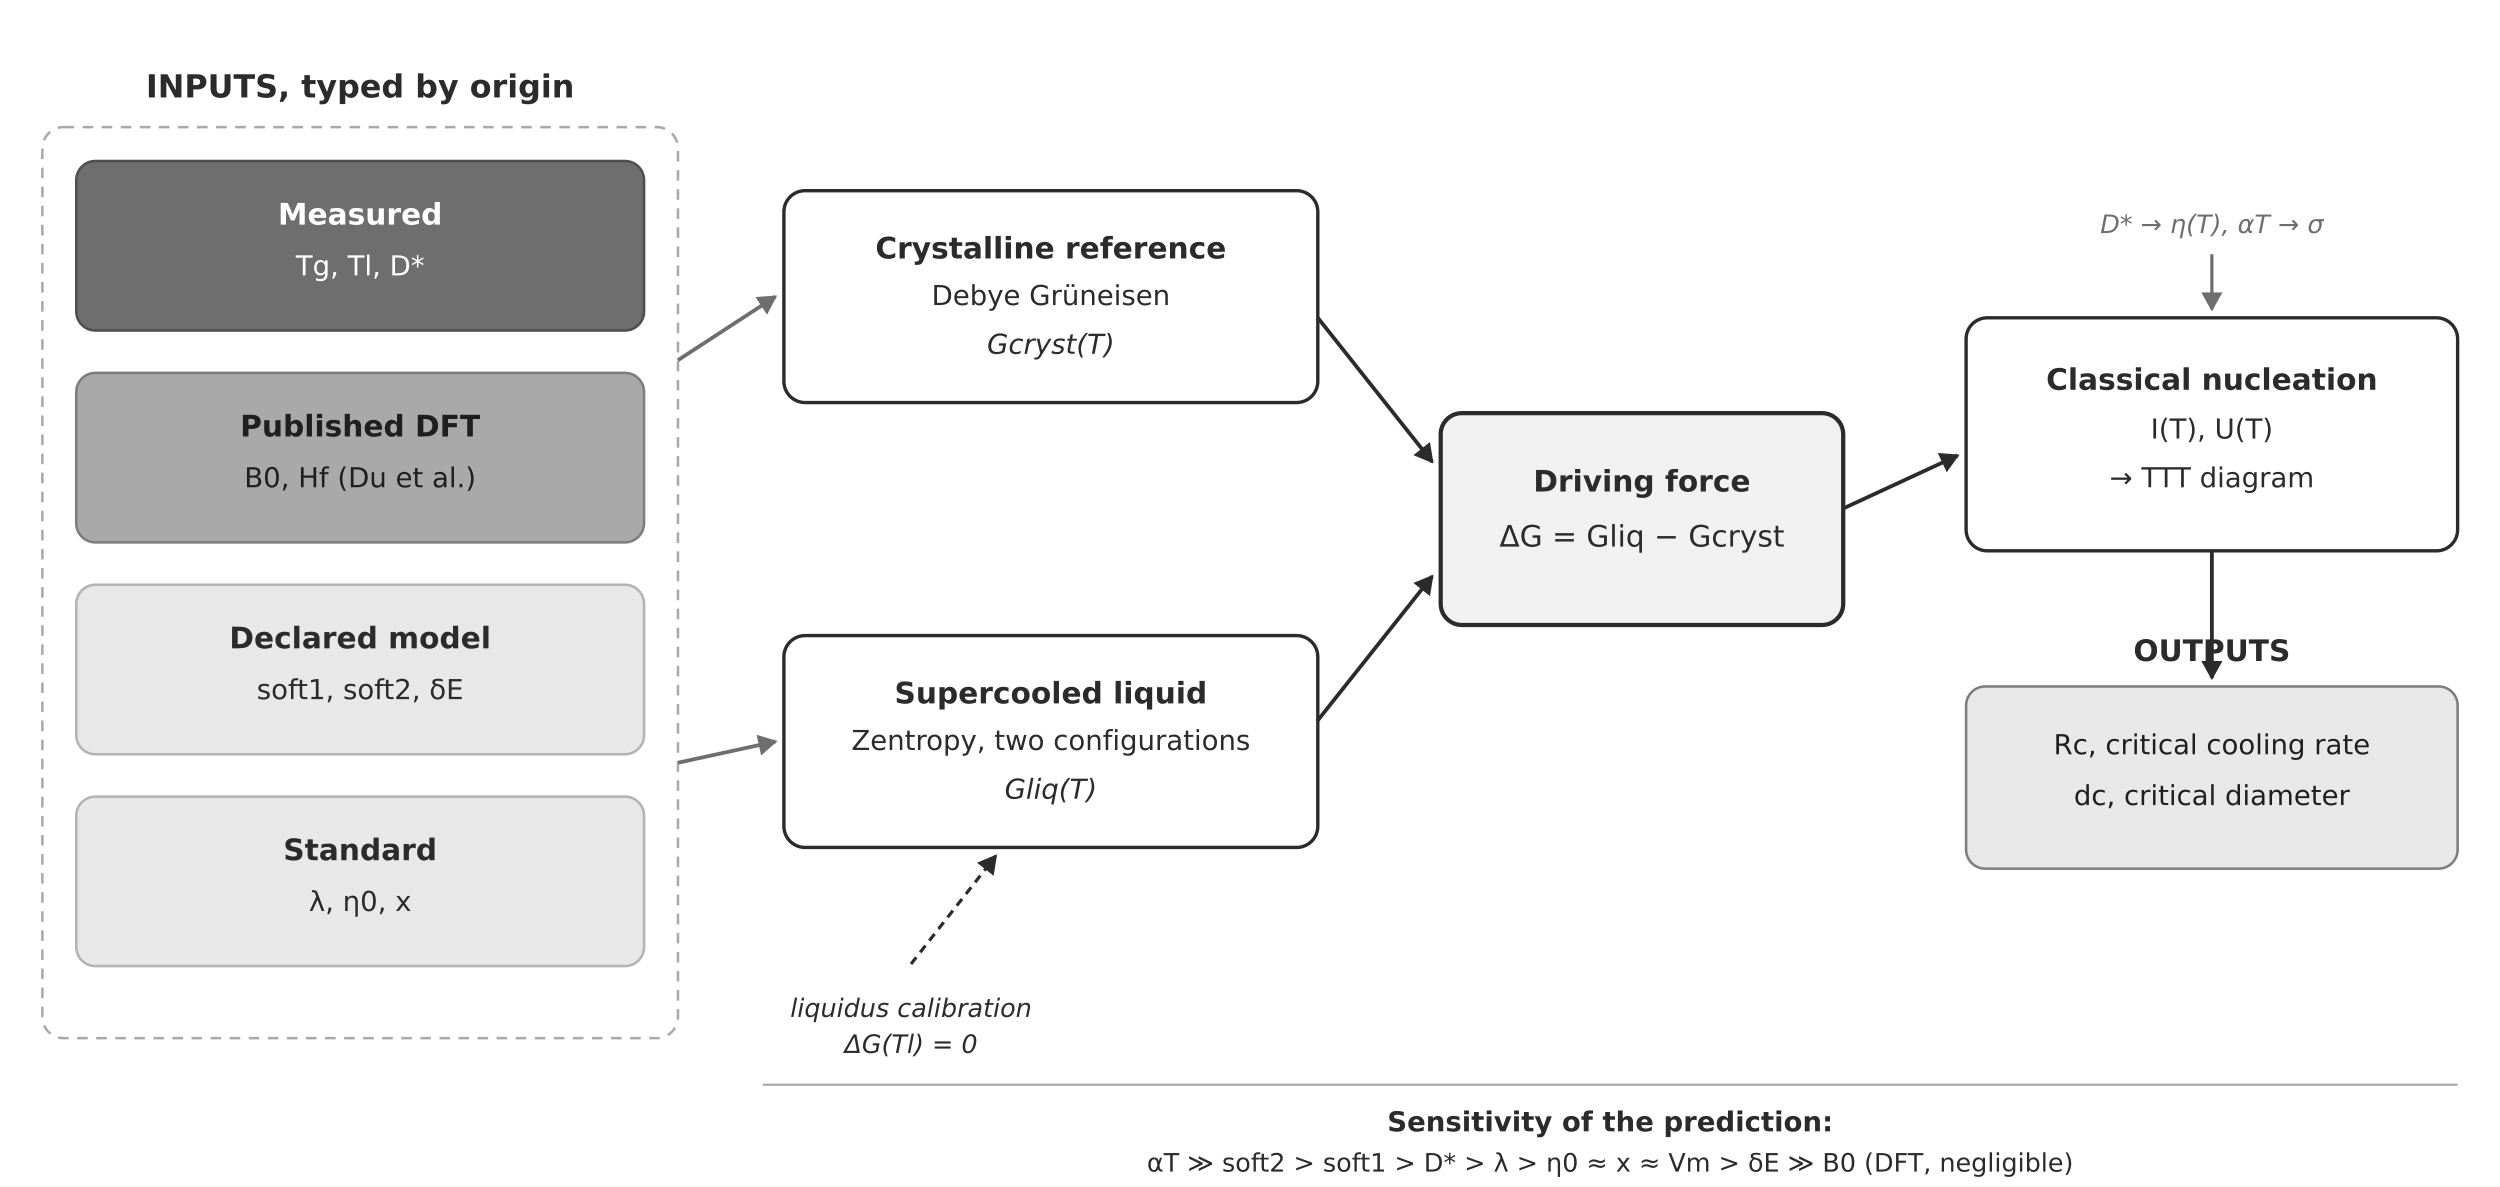
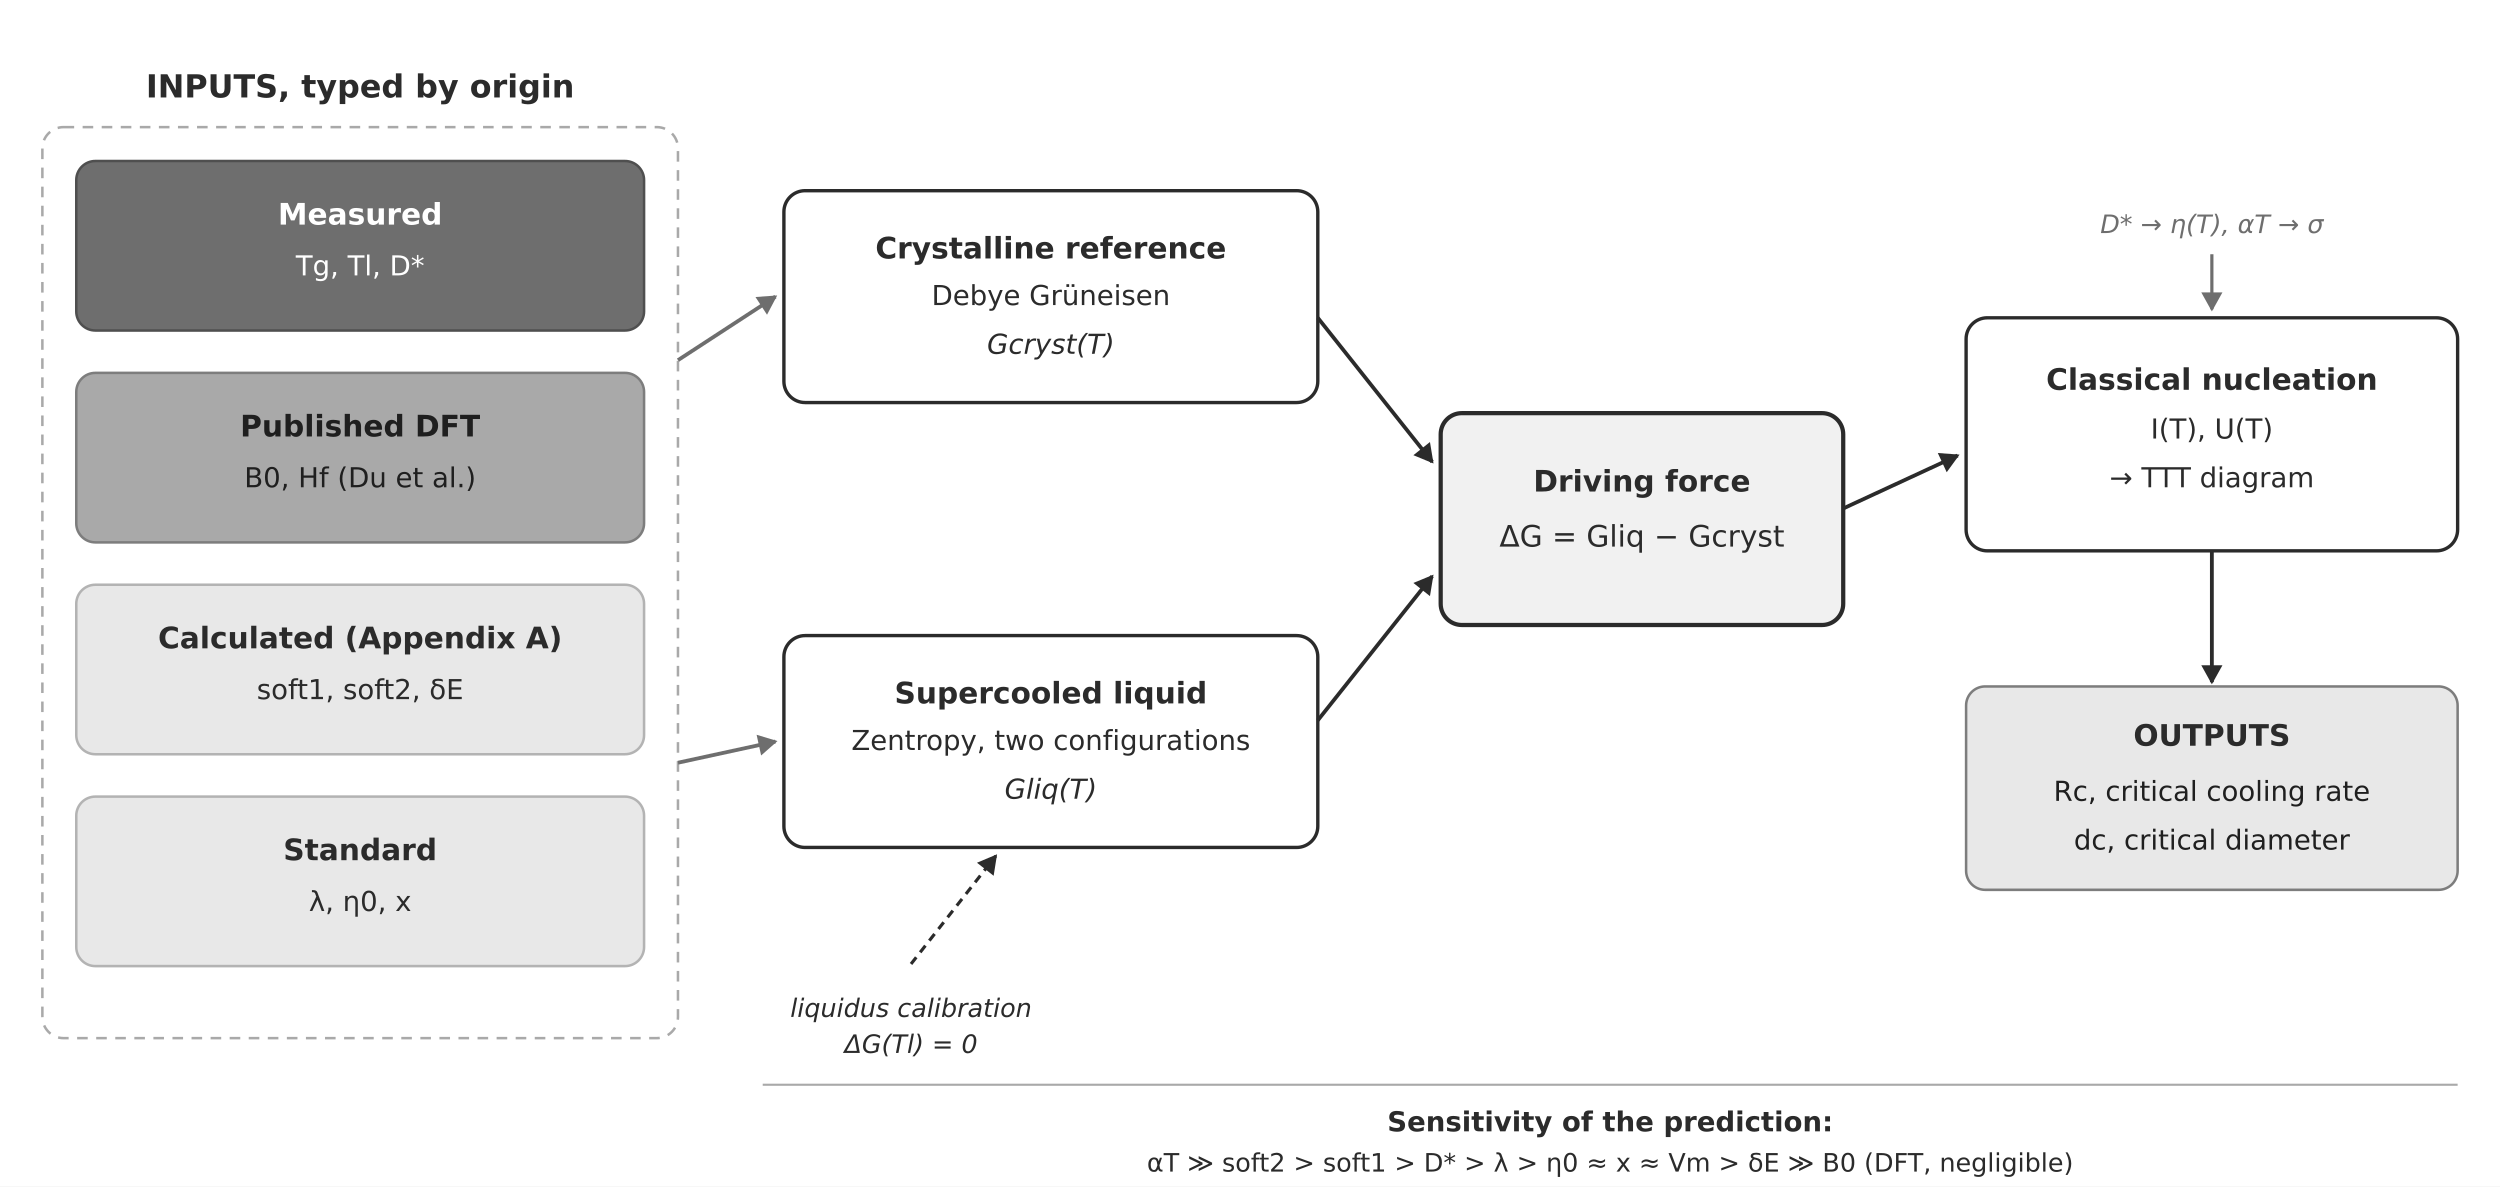
<svg xmlns="http://www.w3.org/2000/svg" viewBox="0 0 1180 560" font-family="DejaVu Sans, Arial, Helvetica, sans-serif">
  <defs>
    <marker id="ah" markerWidth="10" markerHeight="10" refX="8" refY="5" orient="auto" markerUnits="userSpaceOnUse">
      <path d="M0,0 L9,5 L0,10 Z" fill="#2b2b2b" />
    </marker>
    <marker id="ahm" markerWidth="10" markerHeight="10" refX="8" refY="5" orient="auto" markerUnits="userSpaceOnUse">
      <path d="M0,0 L9,5 L0,10 Z" fill="#6e6e6e" />
    </marker>
  </defs>
  <rect x="0" y="0" width="1180" height="560" fill="#ffffff" />
  <text x="170" y="46" text-anchor="middle" font-size="15" font-weight="bold" fill="#2b2b2b">INPUTS, typed by origin</text>
  <rect x="20" y="60" width="300" height="430" rx="10" fill="none" stroke="#a9a9a9" stroke-width="1.2" stroke-dasharray="5,4" />
  <rect x="36" y="76" width="268" height="80" rx="9" fill="#6e6e6e" stroke="#4f4f4f" stroke-width="1.2" />
  <text x="170" y="106" text-anchor="middle" font-size="14" font-weight="bold" fill="#ffffff">Measured</text>
  <text x="170" y="130" text-anchor="middle" font-size="13" fill="#ffffff">Tg, Tl, D*</text>
  <rect x="36" y="176" width="268" height="80" rx="9" fill="#a9a9a9" stroke="#7d7d7d" stroke-width="1.2" />
  <text x="170" y="206" text-anchor="middle" font-size="14" font-weight="bold" fill="#1f1f1f">Published DFT</text>
  <text x="170" y="230" text-anchor="middle" font-size="13" fill="#1f1f1f">B0, Hf  (Du et al.)</text>
  <rect x="36" y="276" width="268" height="80" rx="9" fill="#e8e8e8" stroke="#b3b3b3" stroke-width="1.2" />
-   <text x="170" y="306" text-anchor="middle" font-size="14" font-weight="bold" fill="#2b2b2b">Declared model</text>
+   <text x="170" y="306" text-anchor="middle" font-size="14" font-weight="bold" fill="#2b2b2b">Calculated (Appendix A)</text>
  <text x="170" y="330" text-anchor="middle" font-size="13" fill="#2b2b2b">soft1, soft2, δE</text>
  <rect x="36" y="376" width="268" height="80" rx="9" fill="#e8e8e8" stroke="#b3b3b3" stroke-width="1.2" />
  <text x="170" y="406" text-anchor="middle" font-size="14" font-weight="bold" fill="#2b2b2b">Standard</text>
  <text x="170" y="430" text-anchor="middle" font-size="13" fill="#2b2b2b">λ, η0, x</text>
  <rect x="370" y="90" width="252" height="100" rx="10" fill="#ffffff" stroke="#2b2b2b" stroke-width="1.6" />
  <text x="496" y="122" text-anchor="middle" font-size="14" font-weight="bold" fill="#2b2b2b">Crystalline reference</text>
  <text x="496" y="144" text-anchor="middle" font-size="13" fill="#2b2b2b">Debye Grüneisen</text>
  <text x="496" y="167" text-anchor="middle" font-size="13" fill="#2b2b2b" font-style="italic">Gcryst(T)</text>
  <rect x="370" y="300" width="252" height="100" rx="10" fill="#ffffff" stroke="#2b2b2b" stroke-width="1.6" />
  <text x="496" y="332" text-anchor="middle" font-size="14" font-weight="bold" fill="#2b2b2b">Supercooled liquid</text>
  <text x="496" y="354" text-anchor="middle" font-size="13" fill="#2b2b2b">Zentropy, two configurations</text>
  <text x="496" y="377" text-anchor="middle" font-size="13" fill="#2b2b2b" font-style="italic">Gliq(T)</text>
  <rect x="680" y="195" width="190" height="100" rx="10" fill="#f1f1f1" stroke="#2b2b2b" stroke-width="2" />
  <text x="775" y="232" text-anchor="middle" font-size="14" font-weight="bold" fill="#2b2b2b">Driving force</text>
  <text x="775" y="258" text-anchor="middle" font-size="14" fill="#2b2b2b">ΔG = Gliq − Gcryst</text>
  <rect x="928" y="150" width="232" height="110" rx="10" fill="#ffffff" stroke="#2b2b2b" stroke-width="1.6" />
  <text x="1044" y="184" text-anchor="middle" font-size="14" font-weight="bold" fill="#2b2b2b">Classical nucleation</text>
  <text x="1044" y="207" text-anchor="middle" font-size="13" fill="#2b2b2b">I(T), U(T)</text>
  <text x="1044" y="230" text-anchor="middle" font-size="13" fill="#2b2b2b">→ TTT diagram</text>
-   <text x="1044" y="312" text-anchor="middle" font-size="14" font-weight="bold" fill="#2b2b2b">OUTPUTS</text>
-   <rect x="928" y="324" width="232" height="86" rx="9" fill="#e8e8e8" stroke="#7d7d7d" stroke-width="1.2" />
-   <text x="1044" y="356" text-anchor="middle" font-size="13" fill="#1f1f1f">Rc,  critical cooling rate</text>
-   <text x="1044" y="380" text-anchor="middle" font-size="13" fill="#1f1f1f">dc,  critical diameter</text>
+   <rect x="928" y="324" width="232" height="96" rx="9" fill="#e8e8e8" stroke="#7d7d7d" stroke-width="1.2" />
+   <text x="1044" y="352" text-anchor="middle" font-size="14" font-weight="bold" fill="#2b2b2b">OUTPUTS</text>
+   <text x="1044" y="378" text-anchor="middle" font-size="13" fill="#1f1f1f">Rc,  critical cooling rate</text>
+   <text x="1044" y="401" text-anchor="middle" font-size="13" fill="#1f1f1f">dc,  critical diameter</text>
  <line x1="320" y1="170" x2="366" y2="140" stroke="#6e6e6e" stroke-width="1.8" marker-end="url(#ahm)" />
  <line x1="320" y1="360" x2="366" y2="350" stroke="#6e6e6e" stroke-width="1.8" marker-end="url(#ahm)" />
  <line x1="430" y1="455" x2="470" y2="404" stroke="#2b2b2b" stroke-width="1.5" stroke-dasharray="4,3" marker-end="url(#ah)" />
  <text x="430" y="480" text-anchor="middle" font-size="12" font-style="italic" fill="#2b2b2b">liquidus calibration</text>
  <text x="430" y="497" text-anchor="middle" font-size="12" font-style="italic" fill="#2b2b2b">ΔG(Tl) = 0</text>
  <line x1="622" y1="150" x2="676" y2="218" stroke="#2b2b2b" stroke-width="1.8" marker-end="url(#ah)" />
  <line x1="622" y1="340" x2="676" y2="272" stroke="#2b2b2b" stroke-width="1.8" marker-end="url(#ah)" />
  <line x1="870" y1="240" x2="924" y2="215" stroke="#2b2b2b" stroke-width="1.8" marker-end="url(#ah)" />
  <line x1="1044" y1="120" x2="1044" y2="146" stroke="#6e6e6e" stroke-width="1.5" marker-end="url(#ahm)" />
  <text x="1044" y="110" text-anchor="middle" font-size="12" font-style="italic" fill="#6e6e6e">D* → η(T),   αT → σ</text>
-   <line x1="1044" y1="260" x2="1044" y2="320" stroke="#2b2b2b" stroke-width="1.8" marker-end="url(#ah)" />
+   <line x1="1044" y1="260" x2="1044" y2="322" stroke="#2b2b2b" stroke-width="1.8" marker-end="url(#ah)" />
  <line x1="360" y1="512" x2="1160" y2="512" stroke="#a9a9a9" stroke-width="1" />
  <text x="760" y="534" text-anchor="middle" font-size="13" font-weight="bold" fill="#2b2b2b">Sensitivity of the prediction:</text>
  <text x="760" y="553" text-anchor="middle" font-size="12" fill="#2b2b2b">αT  ≫  soft2 &gt; soft1  &gt;  D*  &gt;  λ  &gt;  η0 ≈ x ≈ Vm  &gt;  δE  ≫  B0 (DFT, negligible)</text>
</svg>
